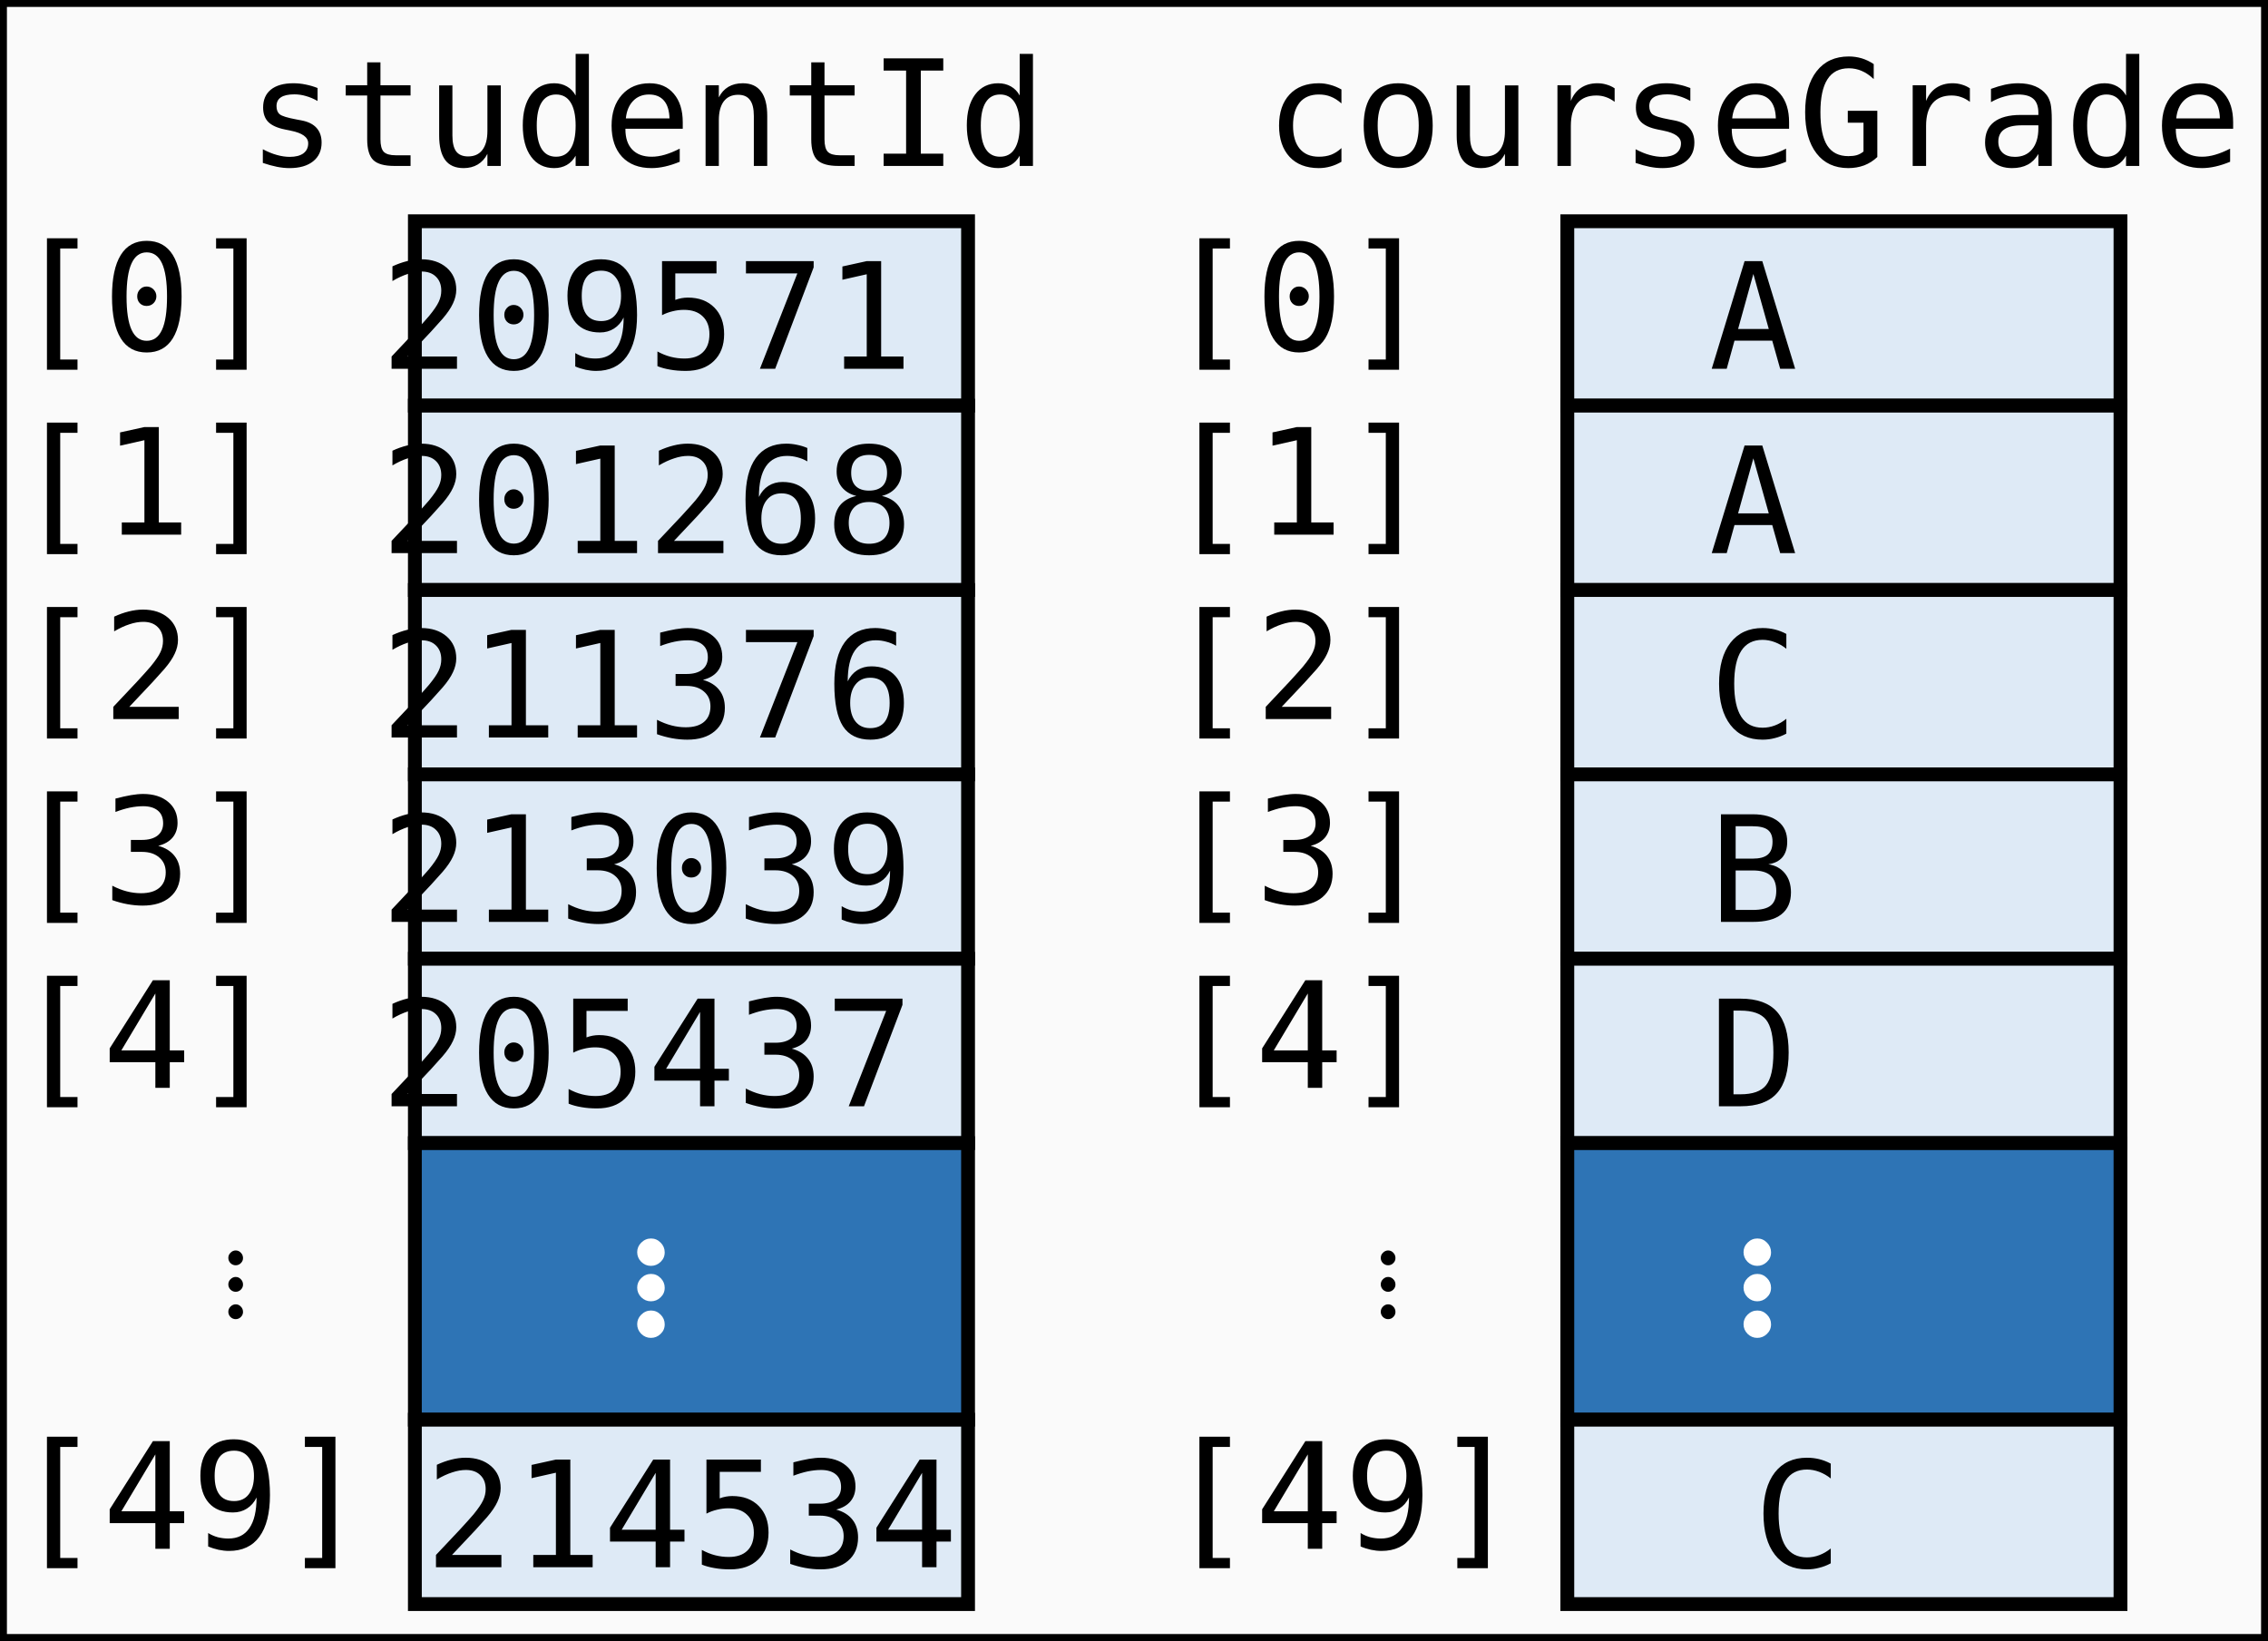
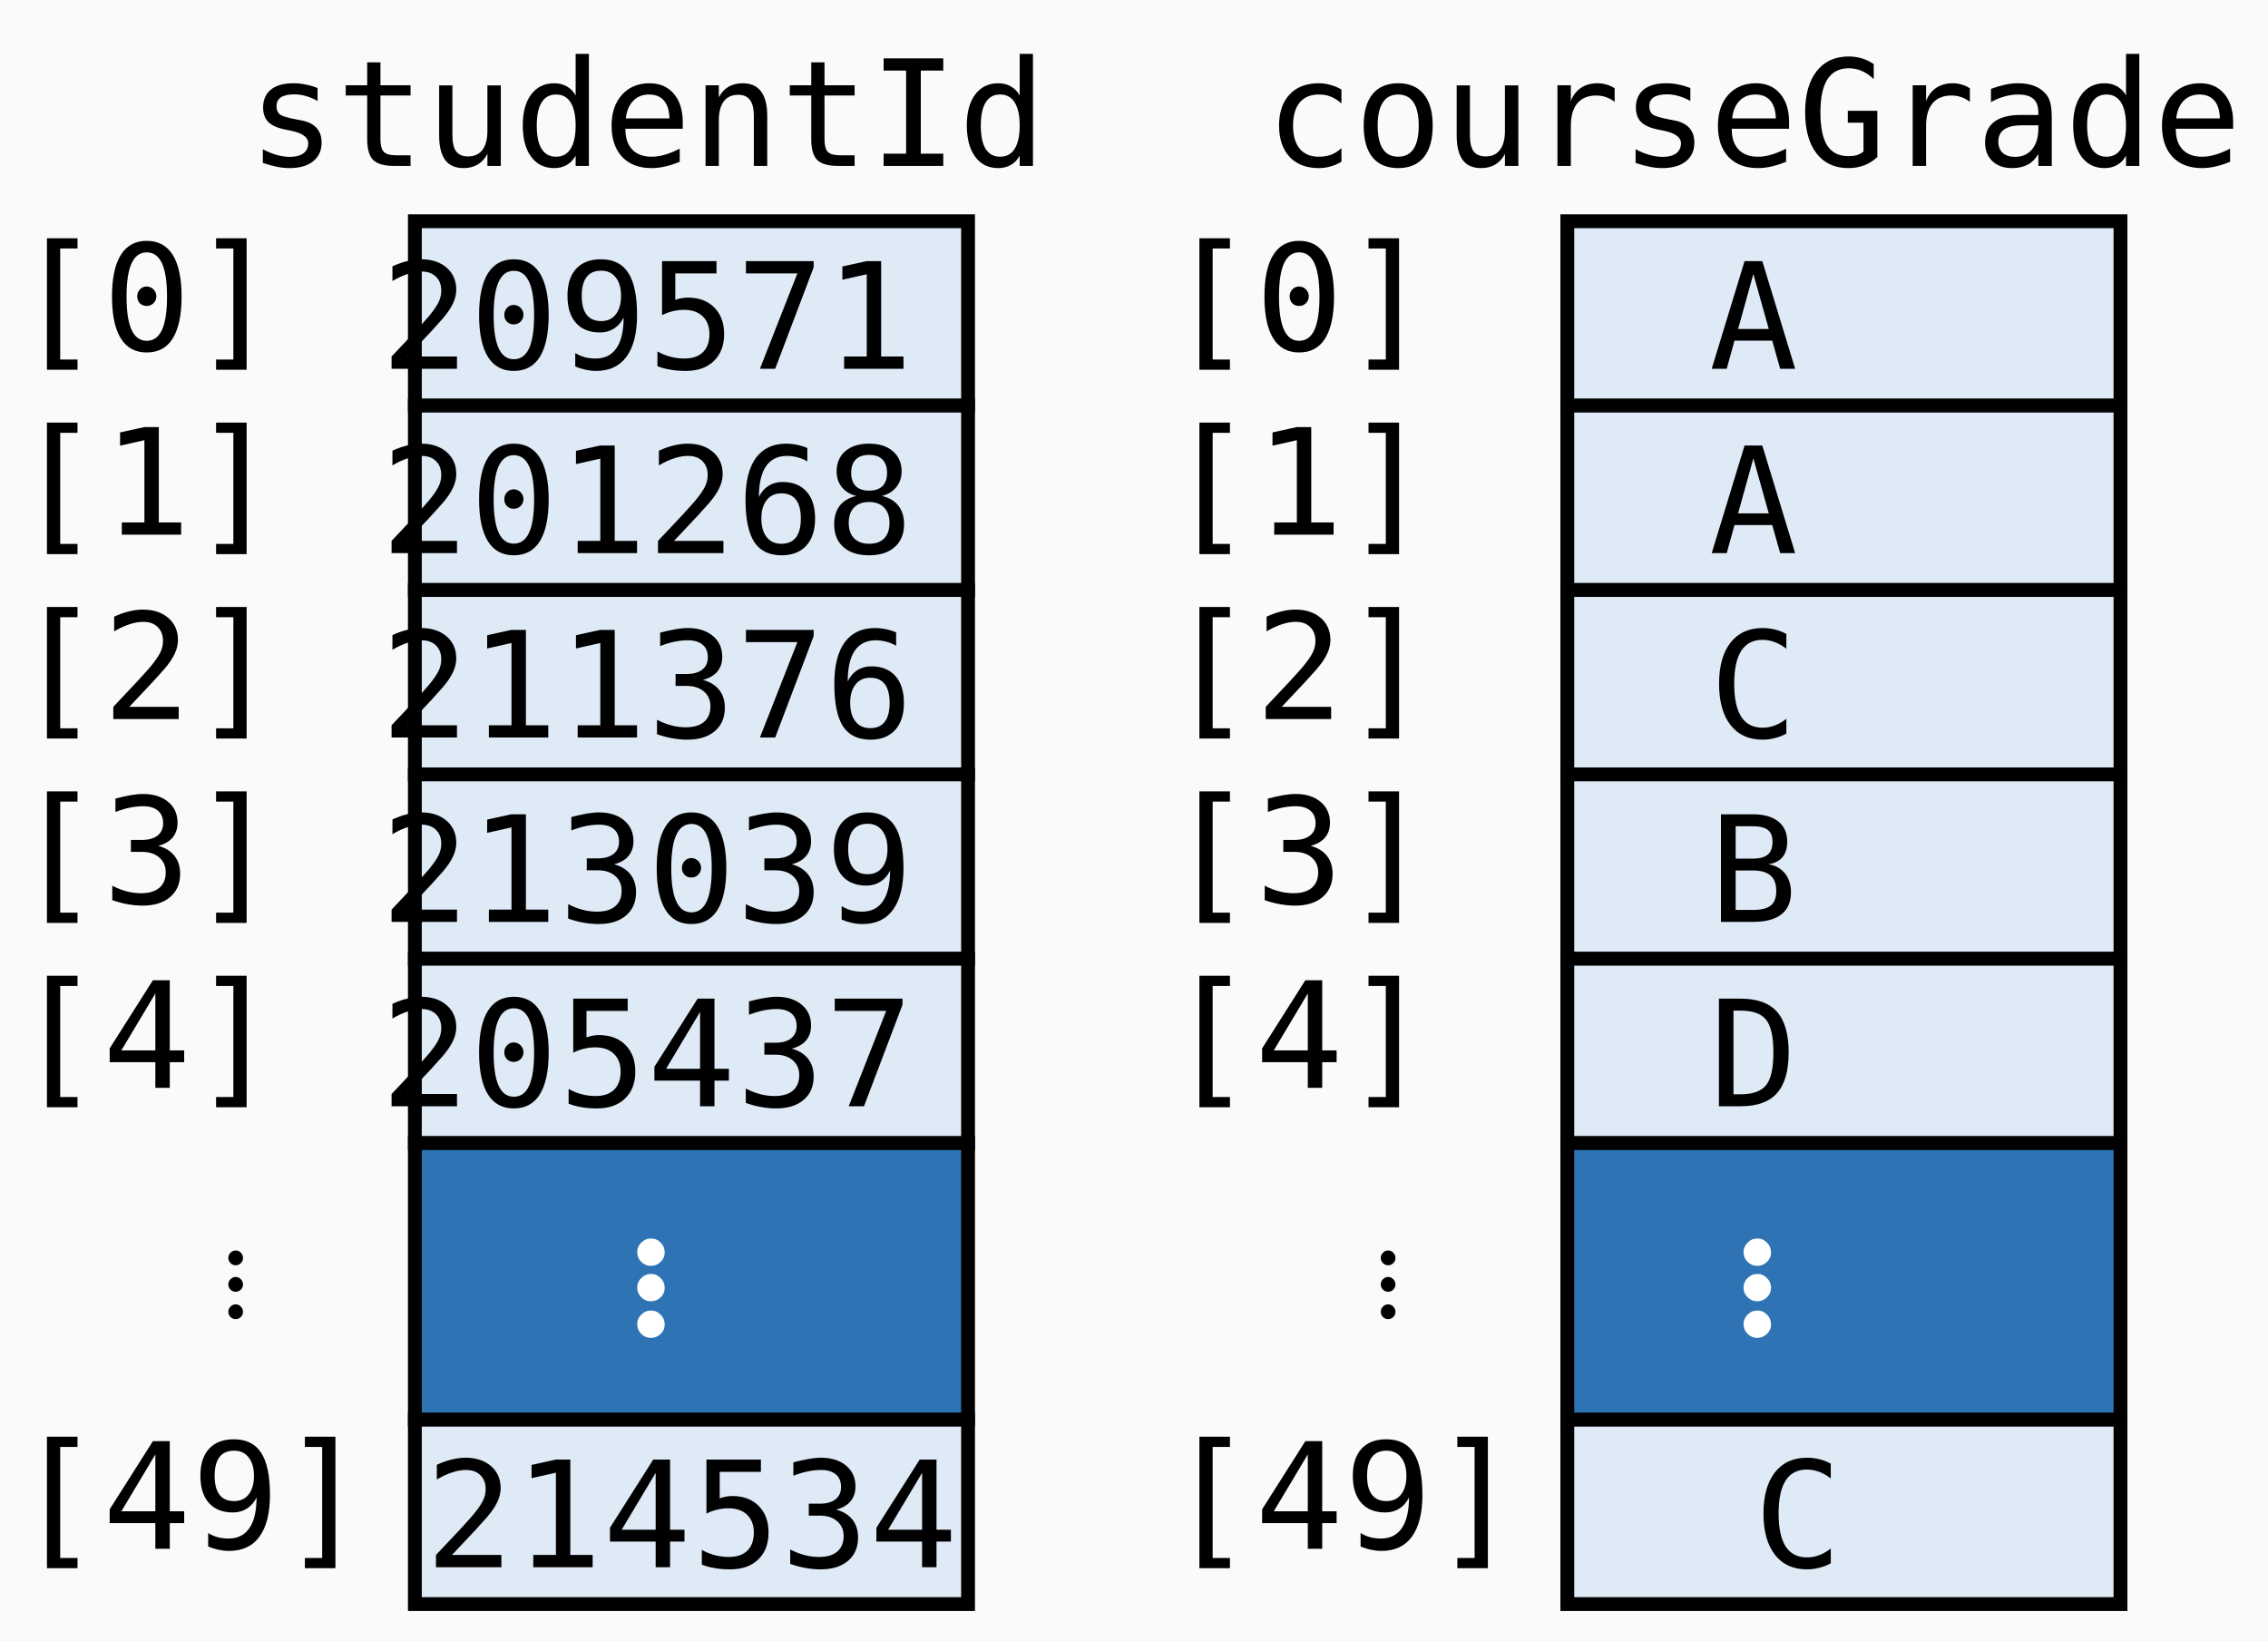
<svg xmlns="http://www.w3.org/2000/svg" width="246" height="178">
  <defs>
    <marker id="arrow" markerWidth="10" markerHeight="10" refX="9" refY="3" orient="auto-start-reverse" markerUnits="strokeWidth">
      <path d="M0,0 L0,6 L9,3 z" />
    </marker>
  </defs>
  <style type="text/css">
      

      #columnGroup {
         font-family: Consolas, monaco, monospace;
         font-size: 12pt;
      }

      text {
         text-anchor: middle;
      }

      rect {
         stroke: black;
         stroke-width: 1.5;
         fill: #DEEAF6;
      }

      rect.select {
         fill: #2E74B5;
      }

      rect.sorted {
         fill: #C5E0B3;
      }

      tspan.select {
         fill: white;
         font-weight: bold;
         font-size: 16pt;
      }

      .label {
         font-family: Arial, Helvetica, sans-serif;
      }

      text.label {
         text-anchor: start;
      }

      g path {
         stroke: black;
         marker-end: url(#arrow);
         marker-start: url(#arrow);
         fill: none;
      }

      
    </style>
-   <rect x="0" y="0" width="246" height="178" style="fill:#FFFFFFAA" />
+   <rect x="0" y="0" width="246" height="178" style="fill:#FFFFFFAA; stroke:none;" />
  <g id="columnGroup" transform="translate(-30,16)">
    <text x="70" y="0" style="text-anchor: end">
      <tspan x="70" dy="22px">[0]</tspan>
      <tspan x="70" dy="20px">[1]</tspan>
      <tspan x="70" dy="20px">[2]</tspan>
      <tspan x="70" dy="20px">[3]</tspan>
      <tspan x="70" dy="20px">[4]</tspan>
      <tspan x="70" dy="25px">⋮</tspan>
      <tspan x="70" dy="25px">[49]</tspan>
    </text>
    <rect x="75" y="8" width="60" height="20" />
    <rect x="75" y="28" width="60" height="20" />
    <rect x="75" y="48" width="60" height="20" />
    <rect x="75" y="68" width="60" height="20" />
    <rect x="75" y="88" width="60" height="20" />
    <rect x="75" y="108" width="60" height="30" class="select" />
    <rect x="75" y="138" width="60" height="20" />
    <text x="105" y="2">
      <tspan x="105">studentId</tspan>
      <tspan x="105" dy="22px">209571</tspan>
      <tspan x="105" dy="20px">201268</tspan>
      <tspan x="105" dy="20px">211376</tspan>
      <tspan x="105" dy="20px">213039</tspan>
      <tspan x="105" dy="20px">205437</tspan>
      <tspan x="105" dy="25px" class="select">⋮</tspan>
      <tspan x="105" dy="25px">214534</tspan>
    </text>
  </g>
  <g id="columnGroup" transform="translate(95,16)">
    <text x="70" y="0" style="text-anchor: end">
      <tspan x="70" dy="22px">[0]</tspan>
      <tspan x="70" dy="20px">[1]</tspan>
      <tspan x="70" dy="20px">[2]</tspan>
      <tspan x="70" dy="20px">[3]</tspan>
      <tspan x="70" dy="20px">[4]</tspan>
      <tspan x="70" dy="25px">⋮</tspan>
      <tspan x="70" dy="25px">[49]</tspan>
    </text>
    <rect x="75" y="8" width="60" height="20" />
    <rect x="75" y="28" width="60" height="20" />
    <rect x="75" y="48" width="60" height="20" />
    <rect x="75" y="68" width="60" height="20" />
    <rect x="75" y="88" width="60" height="20" />
    <rect x="75" y="108" width="60" height="30" class="select" />
    <rect x="75" y="138" width="60" height="20" />
    <text x="100" y="2">
      <tspan x="100">courseGrade</tspan>
      <tspan x="100" dy="22px">A</tspan>
      <tspan x="100" dy="20px">A</tspan>
      <tspan x="100" dy="20px">C</tspan>
      <tspan x="100" dy="20px">B</tspan>
      <tspan x="100" dy="20px">D</tspan>
      <tspan x="100" dy="25px" class="select">⋮</tspan>
      <tspan x="100" dy="25px">C</tspan>
    </text>
  </g>
</svg>
